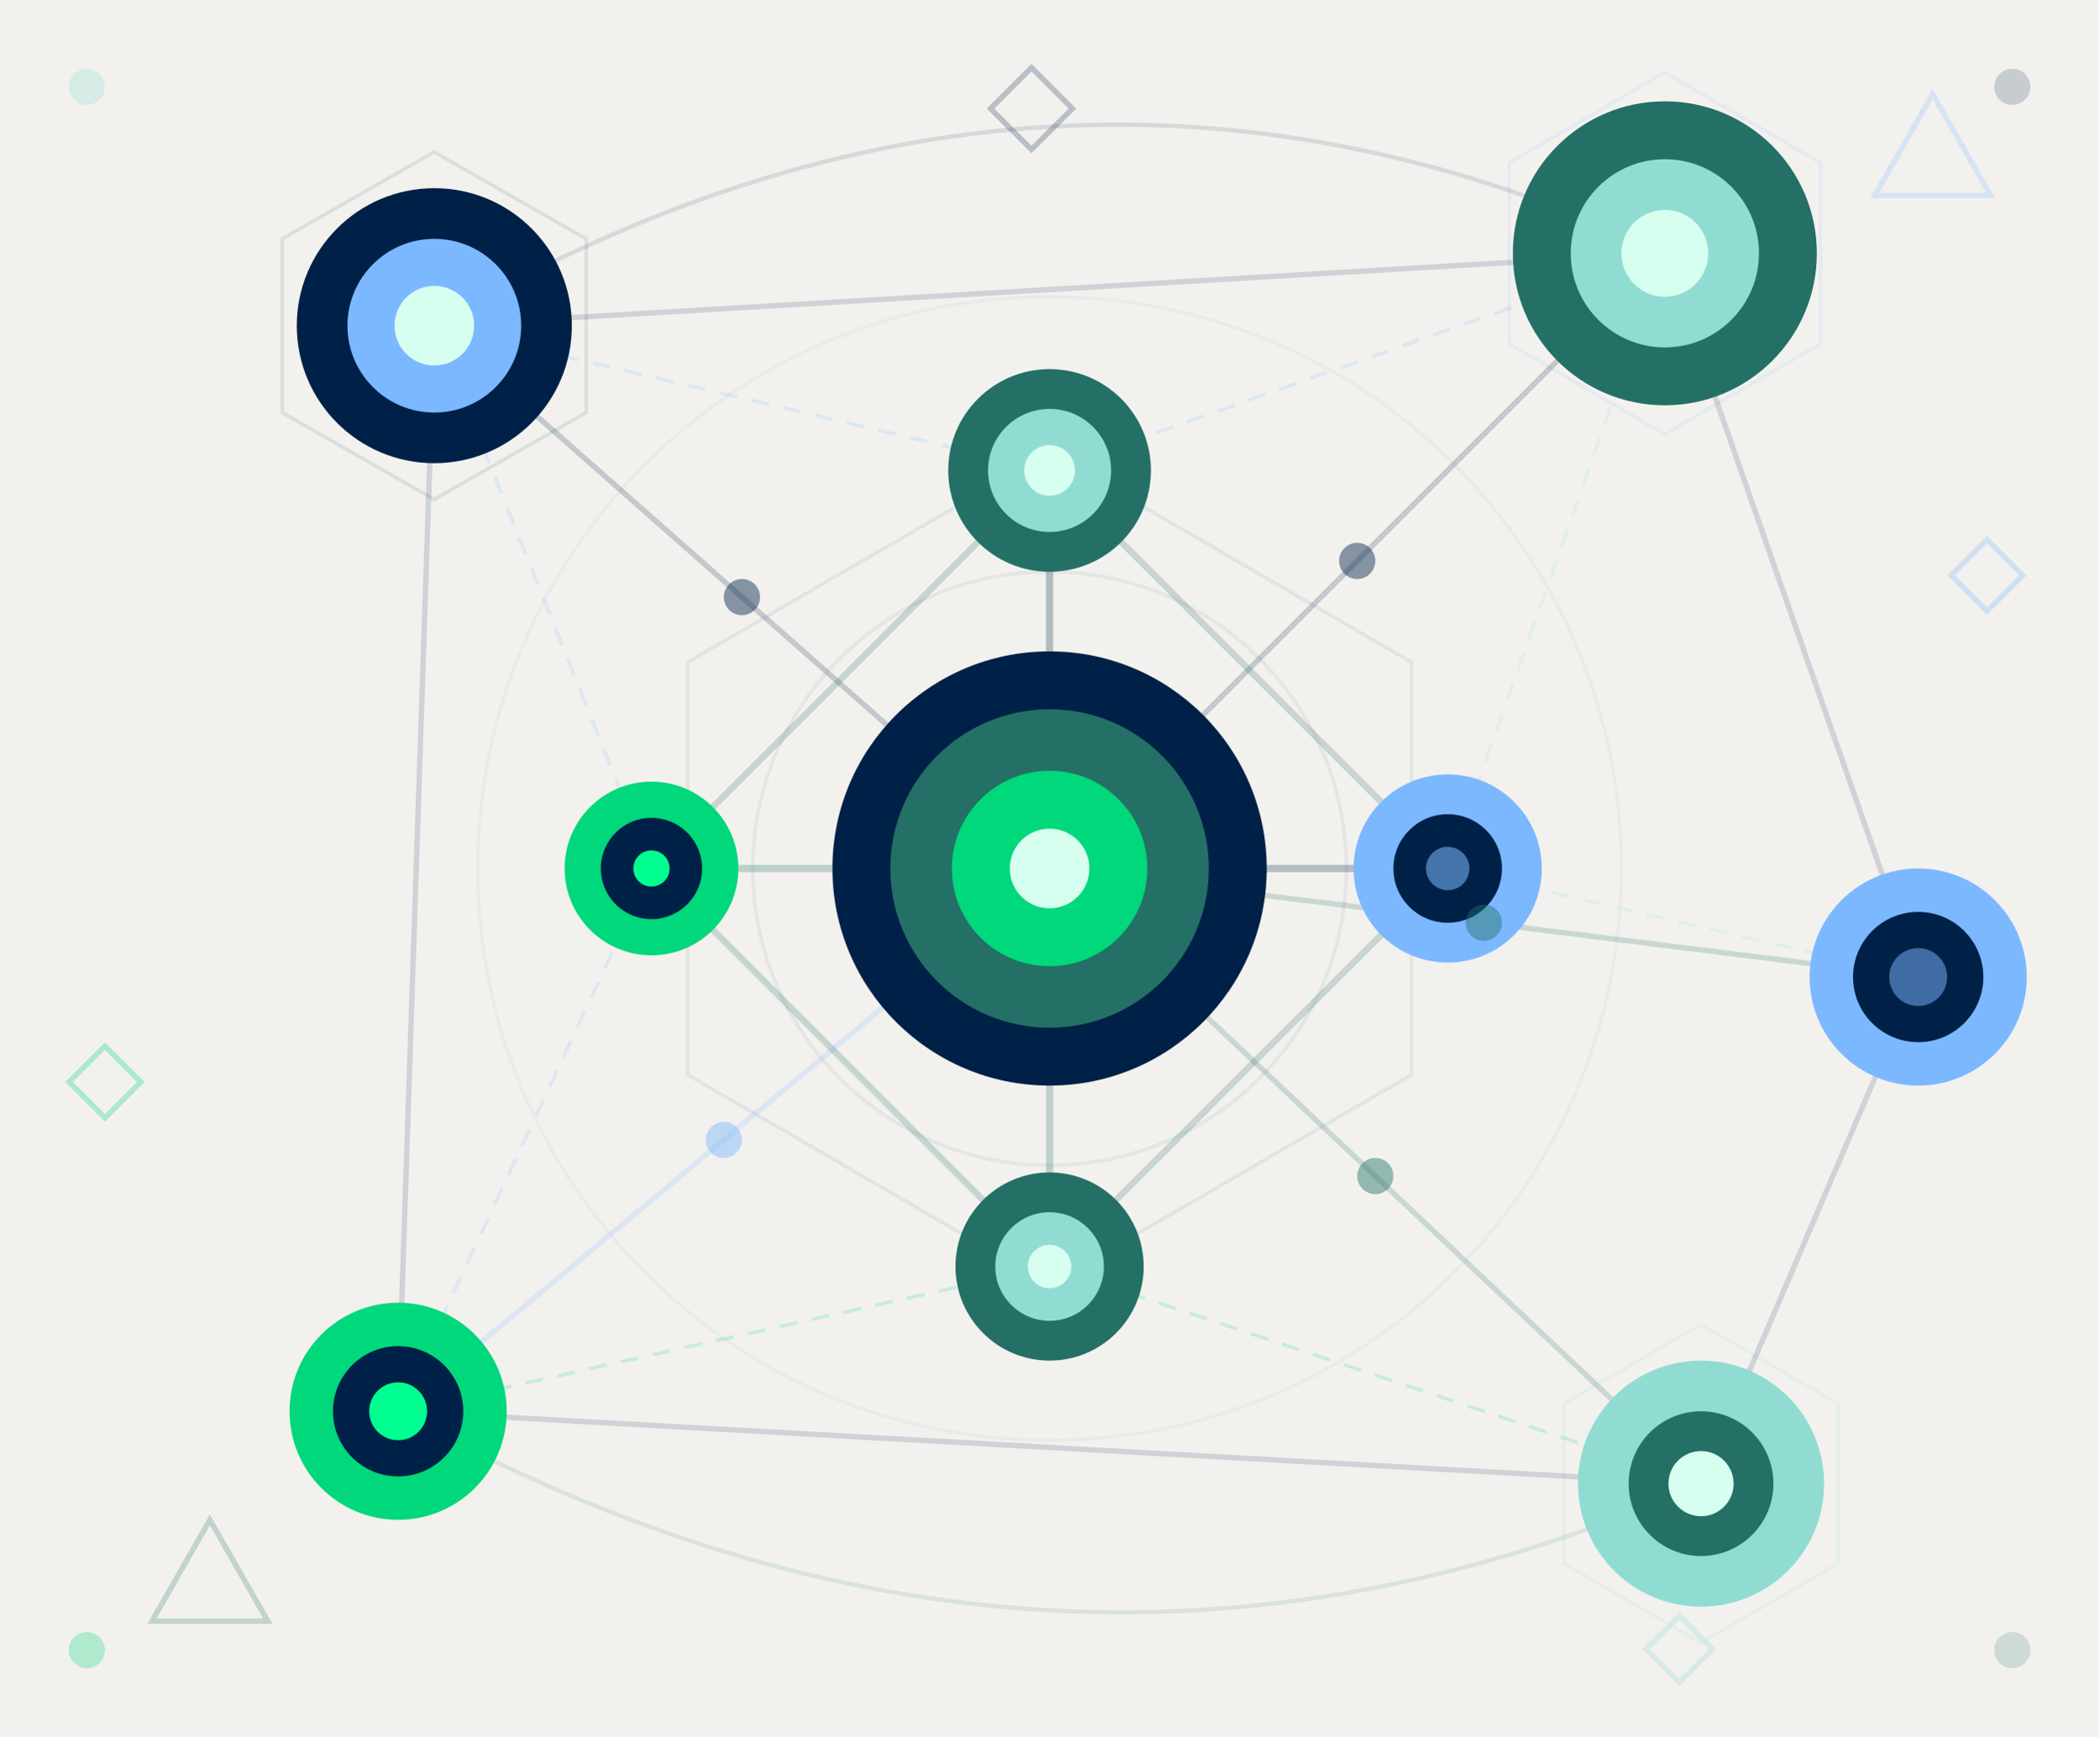
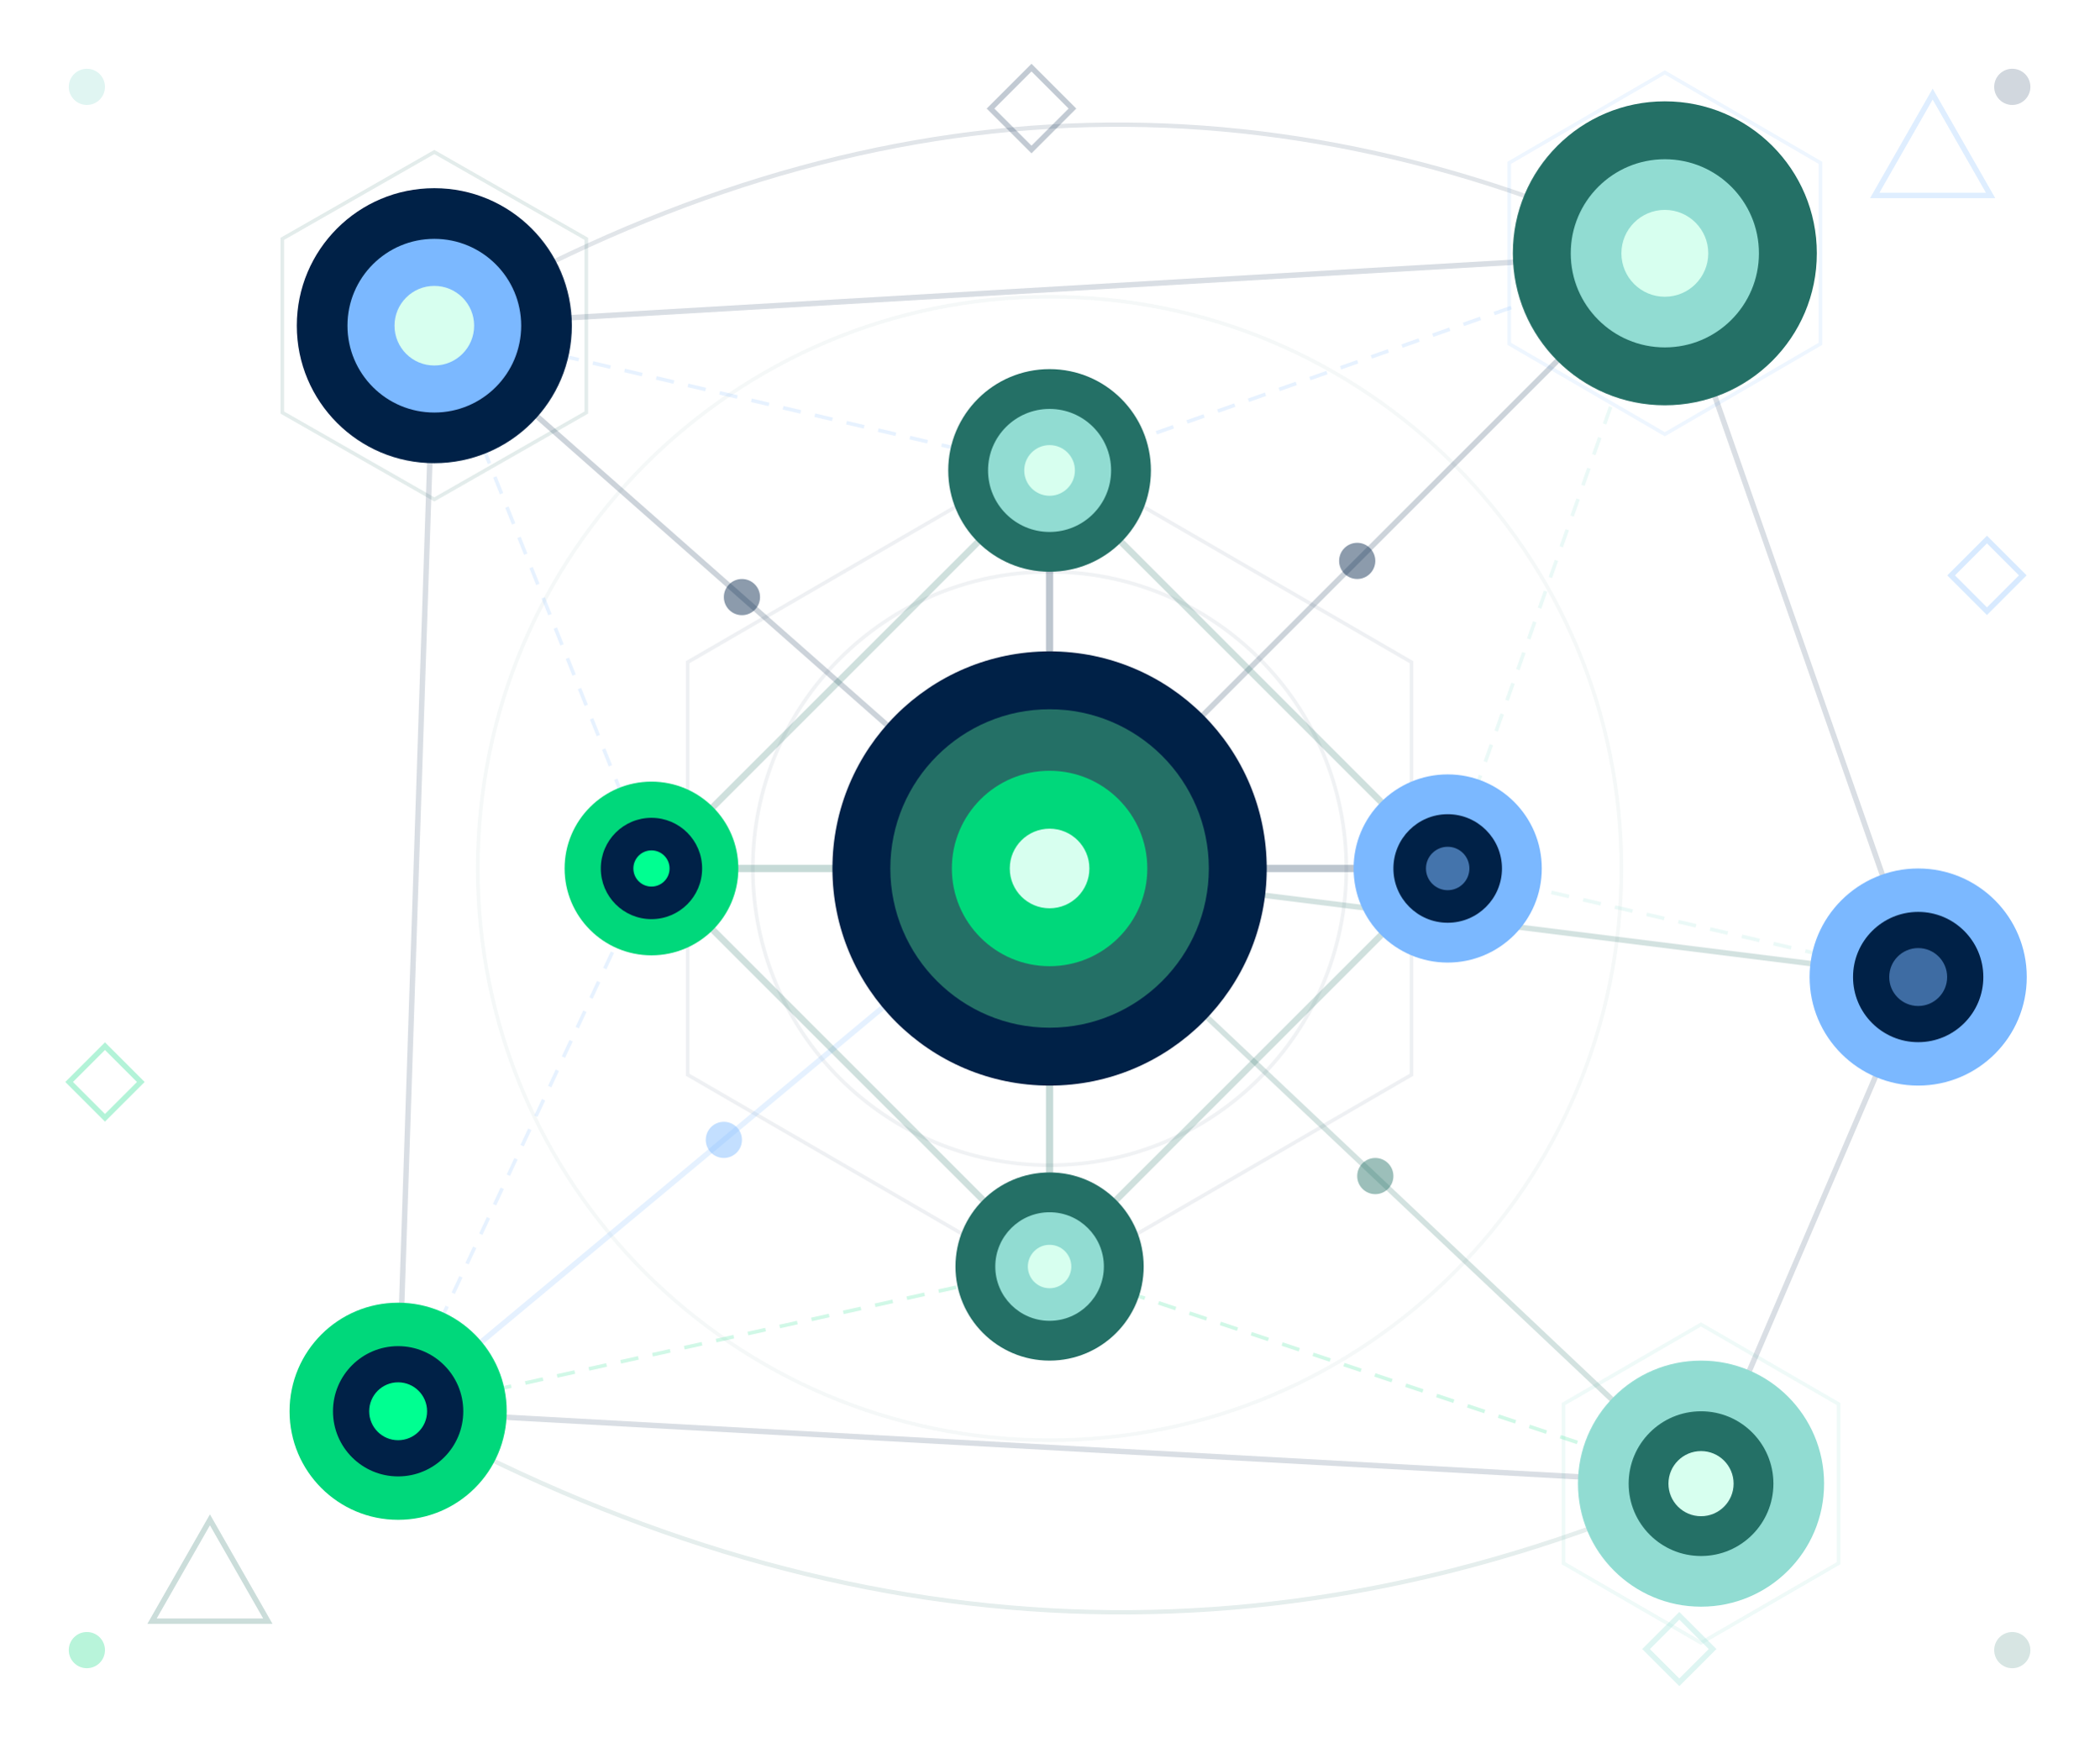
- <svg xmlns="http://www.w3.org/2000/svg" viewBox="0 0 580 480" role="img" aria-label="Abstract connected shapes and lines">
-   <rect width="580" height="480" fill="#F3F1EE" />
-   <circle cx="290" cy="240" r="82" fill="none" stroke="#002147" stroke-width="1" opacity="0.06" />
-   <circle cx="290" cy="240" r="158" fill="none" stroke="#247066" stroke-width="1" opacity="0.05" />
-   <polygon points="290,125 390,183 390,297 290,355 190,297 190,183" fill="none" stroke="#002147" stroke-width="1" opacity="0.07" />
-   <polygon points="120,42 162,66 162,114 120,138 78,114 78,66" fill="none" stroke="#247066" stroke-width="1" opacity="0.13" />
-   <polygon points="460,20 503,45 503,95 460,120 417,95 417,45" fill="none" stroke="#7BB8FF" stroke-width="1" opacity="0.13" />
-   <polygon points="470,366 508,388 508,432 470,454 432,432 432,388" fill="none" stroke="#91DCD2" stroke-width="1" opacity="0.15" />
-   <path d="M 120,90 Q 290,-10 460,70" fill="none" stroke="#002147" stroke-width="1.2" opacity="0.12" />
-   <path d="M 110,390 Q 290,490 470,410" fill="none" stroke="#247066" stroke-width="1.2" opacity="0.12" />
-   <polygon points="120,90 460,70 530,270 470,410 110,390" fill="none" stroke="#002147" stroke-width="1.5" opacity="0.15" stroke-linejoin="round" />
-   <line x1="290" y1="240" x2="120" y2="90" stroke="#002147" stroke-width="1.5" opacity="0.20" />
-   <line x1="290" y1="240" x2="460" y2="70" stroke="#002147" stroke-width="1.5" opacity="0.20" />
-   <line x1="290" y1="240" x2="530" y2="270" stroke="#247066" stroke-width="1.5" opacity="0.20" />
-   <line x1="290" y1="240" x2="470" y2="410" stroke="#247066" stroke-width="1.5" opacity="0.20" />
-   <line x1="290" y1="240" x2="110" y2="390" stroke="#7BB8FF" stroke-width="1.5" opacity="0.20" />
-   <polygon points="290,130 400,240 290,350 180,240" fill="none" stroke="#247066" stroke-width="1.8" opacity="0.22" stroke-linejoin="round" />
-   <line x1="290" y1="240" x2="290" y2="130" stroke="#002147" stroke-width="2" opacity="0.26" />
-   <line x1="290" y1="240" x2="400" y2="240" stroke="#002147" stroke-width="2" opacity="0.26" />
-   <line x1="290" y1="240" x2="290" y2="350" stroke="#247066" stroke-width="2" opacity="0.26" />
-   <line x1="290" y1="240" x2="180" y2="240" stroke="#247066" stroke-width="2" opacity="0.26" />
-   <line x1="120" y1="90" x2="290" y2="130" stroke="#7BB8FF" stroke-width="1" opacity="0.18" stroke-dasharray="5,4" />
-   <line x1="460" y1="70" x2="290" y2="130" stroke="#7BB8FF" stroke-width="1" opacity="0.18" stroke-dasharray="5,4" />
-   <line x1="460" y1="70" x2="400" y2="240" stroke="#91DCD2" stroke-width="1" opacity="0.18" stroke-dasharray="5,4" />
-   <line x1="530" y1="270" x2="400" y2="240" stroke="#91DCD2" stroke-width="1" opacity="0.18" stroke-dasharray="5,4" />
-   <line x1="470" y1="410" x2="290" y2="350" stroke="#00D87B" stroke-width="1" opacity="0.18" stroke-dasharray="5,4" />
-   <line x1="110" y1="390" x2="290" y2="350" stroke="#00D87B" stroke-width="1" opacity="0.18" stroke-dasharray="5,4" />
-   <line x1="110" y1="390" x2="180" y2="240" stroke="#7BB8FF" stroke-width="1" opacity="0.18" stroke-dasharray="5,4" />
-   <line x1="120" y1="90" x2="180" y2="240" stroke="#7BB8FF" stroke-width="1" opacity="0.18" stroke-dasharray="5,4" />
-   <circle cx="290" cy="240" r="60" fill="#002147" />
-   <circle cx="290" cy="240" r="44" fill="#247066" />
-   <circle cx="290" cy="240" r="27" fill="#00D87B" />
-   <circle cx="290" cy="240" r="11" fill="#D7FFEF" />
-   <circle cx="290" cy="130" r="28" fill="#247066" />
-   <circle cx="290" cy="130" r="17" fill="#91DCD2" />
-   <circle cx="290" cy="130" r="7" fill="#D7FFEF" />
-   <circle cx="400" cy="240" r="26" fill="#7BB8FF" />
-   <circle cx="400" cy="240" r="15" fill="#002147" />
-   <circle cx="400" cy="240" r="6" fill="#7BB8FF" opacity="0.55" />
-   <circle cx="290" cy="350" r="26" fill="#247066" />
-   <circle cx="290" cy="350" r="15" fill="#91DCD2" />
-   <circle cx="290" cy="350" r="6" fill="#D7FFEF" />
-   <circle cx="180" cy="240" r="24" fill="#00D87B" />
-   <circle cx="180" cy="240" r="14" fill="#002147" />
-   <circle cx="180" cy="240" r="5" fill="#00FF91" />
-   <circle cx="120" cy="90" r="38" fill="#002147" />
-   <circle cx="120" cy="90" r="24" fill="#7BB8FF" />
-   <circle cx="120" cy="90" r="11" fill="#D7FFEF" />
-   <circle cx="460" cy="70" r="42" fill="#247066" />
-   <circle cx="460" cy="70" r="26" fill="#91DCD2" />
-   <circle cx="460" cy="70" r="12" fill="#D7FFEF" />
-   <circle cx="530" cy="270" r="30" fill="#7BB8FF" />
-   <circle cx="530" cy="270" r="18" fill="#002147" />
-   <circle cx="530" cy="270" r="8" fill="#7BB8FF" opacity="0.50" />
-   <circle cx="470" cy="410" r="34" fill="#91DCD2" />
-   <circle cx="470" cy="410" r="20" fill="#247066" />
-   <circle cx="470" cy="410" r="9" fill="#D7FFEF" />
-   <circle cx="110" cy="390" r="30" fill="#00D87B" />
-   <circle cx="110" cy="390" r="18" fill="#002147" />
-   <circle cx="110" cy="390" r="8" fill="#00FF91" />
-   <circle cx="205" cy="165" r="5" fill="#002147" opacity="0.45" />
-   <circle cx="375" cy="155" r="5" fill="#002147" opacity="0.45" />
-   <circle cx="410" cy="255" r="5" fill="#247066" opacity="0.45" />
-   <circle cx="380" cy="325" r="5" fill="#247066" opacity="0.45" />
-   <circle cx="200" cy="315" r="5" fill="#7BB8FF" opacity="0.45" />
-   <rect x="277" y="22" width="16" height="16" fill="none" stroke="#002147" stroke-width="1.5" opacity="0.24" transform="rotate(45, 285, 30)" />
-   <rect x="542" y="152" width="14" height="14" fill="none" stroke="#7BB8FF" stroke-width="1.5" opacity="0.30" transform="rotate(45, 549, 159)" />
-   <rect x="22" y="292" width="14" height="14" fill="none" stroke="#00D87B" stroke-width="1.5" opacity="0.30" transform="rotate(45, 29, 299)" />
-   <rect x="458" y="449" width="13" height="13" fill="none" stroke="#91DCD2" stroke-width="1.5" opacity="0.30" transform="rotate(45, 464, 455)" />
-   <polygon points="42,448 58,420 74,448" fill="none" stroke="#247066" stroke-width="1.5" opacity="0.24" />
-   <polygon points="534,26 550,54 518,54" fill="none" stroke="#7BB8FF" stroke-width="1.5" opacity="0.24" />
-   <circle cx="24" cy="24" r="5" fill="#91DCD2" opacity="0.28" />
-   <circle cx="556" cy="24" r="5" fill="#002147" opacity="0.18" />
-   <circle cx="24" cy="456" r="5" fill="#00D87B" opacity="0.28" />
-   <circle cx="556" cy="456" r="5" fill="#247066" opacity="0.18" />
+ <svg xmlns="http://www.w3.org/2000/svg" width="580" height="480" viewBox="0 0 580 480" fill="none">
+   <path opacity="0.06" d="M290 322C335.287 322 372 285.287 372 240C372 194.713 335.287 158 290 158C244.713 158 208 194.713 208 240C208 285.287 244.713 322 290 322Z" stroke="#002147" />
+   <path opacity="0.05" d="M290 398C377.261 398 448 327.261 448 240C448 152.739 377.261 82 290 82C202.739 82 132 152.739 132 240C132 327.261 202.739 398 290 398Z" stroke="#247066" />
+   <path opacity="0.07" d="M290 125L390 183V297L290 355L190 297V183L290 125Z" stroke="#002147" />
+   <path opacity="0.13" d="M120 42L162 66V114L120 138L78 114V66L120 42Z" stroke="#247066" />
+   <path opacity="0.13" d="M460 20L503 45V95L460 120L417 95V45L460 20Z" stroke="#7BB8FF" />
+   <path opacity="0.15" d="M470 366L508 388V432L470 454L432 432V388L470 366Z" stroke="#91DCD2" />
+   <path opacity="0.12" d="M120 90C233.333 23.333 346.667 16.667 460 70" stroke="#002147" stroke-width="1.2" />
+   <path opacity="0.12" d="M110 390C230 456.667 350 463.333 470 410" stroke="#247066" stroke-width="1.2" />
+   <path opacity="0.15" d="M120 90L460 70L530 270L470 410L110 390L120 90Z" stroke="#002147" stroke-width="1.5" stroke-linejoin="round" />
+   <path opacity="0.2" d="M290 240L120 90" stroke="#002147" stroke-width="1.5" />
+   <path opacity="0.2" d="M290 240L460 70" stroke="#002147" stroke-width="1.5" />
+   <path opacity="0.2" d="M290 240L530 270" stroke="#247066" stroke-width="1.5" />
+   <path opacity="0.2" d="M290 240L470 410" stroke="#247066" stroke-width="1.5" />
+   <path opacity="0.2" d="M290 240L110 390" stroke="#7BB8FF" stroke-width="1.5" />
+   <path opacity="0.22" d="M290 130L400 240L290 350L180 240L290 130Z" stroke="#247066" stroke-width="1.8" stroke-linejoin="round" />
+   <path opacity="0.26" d="M290 240V130" stroke="#002147" stroke-width="2" />
+   <path opacity="0.26" d="M290 240H400" stroke="#002147" stroke-width="2" />
+   <path opacity="0.26" d="M290 240V350" stroke="#247066" stroke-width="2" />
+   <path opacity="0.26" d="M290 240H180" stroke="#247066" stroke-width="2" />
+   <path opacity="0.18" d="M120 90L290 130" stroke="#7BB8FF" stroke-dasharray="5 4" />
+   <path opacity="0.18" d="M460 70L290 130" stroke="#7BB8FF" stroke-dasharray="5 4" />
+   <path opacity="0.18" d="M460 70L400 240" stroke="#91DCD2" stroke-dasharray="5 4" />
+   <path opacity="0.18" d="M530 270L400 240" stroke="#91DCD2" stroke-dasharray="5 4" />
+   <path opacity="0.18" d="M470 410L290 350" stroke="#00D87B" stroke-dasharray="5 4" />
+   <path opacity="0.18" d="M110 390L290 350" stroke="#00D87B" stroke-dasharray="5 4" />
+   <path opacity="0.18" d="M110 390L180 240" stroke="#7BB8FF" stroke-dasharray="5 4" />
+   <path opacity="0.18" d="M120 90L180 240" stroke="#7BB8FF" stroke-dasharray="5 4" />
+   <path d="M290 300C323.137 300 350 273.137 350 240C350 206.863 323.137 180 290 180C256.863 180 230 206.863 230 240C230 273.137 256.863 300 290 300Z" fill="#002147" />
+   <path d="M290 284C314.301 284 334 264.301 334 240C334 215.699 314.301 196 290 196C265.699 196 246 215.699 246 240C246 264.301 265.699 284 290 284Z" fill="#247066" />
+   <path d="M290 267C304.912 267 317 254.912 317 240C317 225.088 304.912 213 290 213C275.088 213 263 225.088 263 240C263 254.912 275.088 267 290 267Z" fill="#00D87B" />
+   <path d="M290 251C296.075 251 301 246.075 301 240C301 233.925 296.075 229 290 229C283.925 229 279 233.925 279 240C279 246.075 283.925 251 290 251Z" fill="#D7FFEF" />
+   <path d="M290 158C305.464 158 318 145.464 318 130C318 114.536 305.464 102 290 102C274.536 102 262 114.536 262 130C262 145.464 274.536 158 290 158Z" fill="#247066" />
+   <path d="M290 147C299.389 147 307 139.389 307 130C307 120.611 299.389 113 290 113C280.611 113 273 120.611 273 130C273 139.389 280.611 147 290 147Z" fill="#91DCD2" />
+   <path d="M290 137C293.866 137 297 133.866 297 130C297 126.134 293.866 123 290 123C286.134 123 283 126.134 283 130C283 133.866 286.134 137 290 137Z" fill="#D7FFEF" />
+   <path d="M400 266C414.359 266 426 254.359 426 240C426 225.641 414.359 214 400 214C385.641 214 374 225.641 374 240C374 254.359 385.641 266 400 266Z" fill="#7BB8FF" />
+   <path d="M400 255C408.284 255 415 248.284 415 240C415 231.716 408.284 225 400 225C391.716 225 385 231.716 385 240C385 248.284 391.716 255 400 255Z" fill="#002147" />
+   <path opacity="0.55" d="M400 246C403.314 246 406 243.314 406 240C406 236.686 403.314 234 400 234C396.686 234 394 236.686 394 240C394 243.314 396.686 246 400 246Z" fill="#7BB8FF" />
+   <path d="M290 376C304.359 376 316 364.359 316 350C316 335.641 304.359 324 290 324C275.641 324 264 335.641 264 350C264 364.359 275.641 376 290 376Z" fill="#247066" />
+   <path d="M290 365C298.284 365 305 358.284 305 350C305 341.716 298.284 335 290 335C281.716 335 275 341.716 275 350C275 358.284 281.716 365 290 365Z" fill="#91DCD2" />
+   <path d="M290 356C293.314 356 296 353.314 296 350C296 346.686 293.314 344 290 344C286.686 344 284 346.686 284 350C284 353.314 286.686 356 290 356Z" fill="#D7FFEF" />
+   <path d="M180 264C193.255 264 204 253.255 204 240C204 226.745 193.255 216 180 216C166.745 216 156 226.745 156 240C156 253.255 166.745 264 180 264Z" fill="#00D87B" />
+   <path d="M180 254C187.732 254 194 247.732 194 240C194 232.268 187.732 226 180 226C172.268 226 166 232.268 166 240C166 247.732 172.268 254 180 254Z" fill="#002147" />
+   <path d="M180 245C182.761 245 185 242.761 185 240C185 237.239 182.761 235 180 235C177.239 235 175 237.239 175 240C175 242.761 177.239 245 180 245Z" fill="#00FF91" />
+   <path d="M120 128C140.987 128 158 110.987 158 90C158 69.013 140.987 52 120 52C99.013 52 82 69.013 82 90C82 110.987 99.013 128 120 128Z" fill="#002147" />
+   <path d="M120 114C133.255 114 144 103.255 144 90C144 76.745 133.255 66 120 66C106.745 66 96 76.745 96 90C96 103.255 106.745 114 120 114Z" fill="#7BB8FF" />
+   <path d="M120 101C126.075 101 131 96.075 131 90C131 83.925 126.075 79 120 79C113.925 79 109 83.925 109 90C109 96.075 113.925 101 120 101Z" fill="#D7FFEF" />
+   <path d="M460 112C483.196 112 502 93.196 502 70C502 46.804 483.196 28 460 28C436.804 28 418 46.804 418 70C418 93.196 436.804 112 460 112Z" fill="#247066" />
+   <path d="M460 96C474.359 96 486 84.359 486 70C486 55.641 474.359 44 460 44C445.641 44 434 55.641 434 70C434 84.359 445.641 96 460 96Z" fill="#91DCD2" />
+   <path d="M460 82C466.627 82 472 76.627 472 70C472 63.373 466.627 58 460 58C453.373 58 448 63.373 448 70C448 76.627 453.373 82 460 82Z" fill="#D7FFEF" />
+   <path d="M530 300C546.569 300 560 286.569 560 270C560 253.431 546.569 240 530 240C513.431 240 500 253.431 500 270C500 286.569 513.431 300 530 300Z" fill="#7BB8FF" />
+   <path d="M530 288C539.941 288 548 279.941 548 270C548 260.059 539.941 252 530 252C520.059 252 512 260.059 512 270C512 279.941 520.059 288 530 288Z" fill="#002147" />
+   <path opacity="0.5" d="M530 278C534.418 278 538 274.418 538 270C538 265.582 534.418 262 530 262C525.582 262 522 265.582 522 270C522 274.418 525.582 278 530 278Z" fill="#7BB8FF" />
+   <path d="M470 444C488.778 444 504 428.778 504 410C504 391.222 488.778 376 470 376C451.222 376 436 391.222 436 410C436 428.778 451.222 444 470 444Z" fill="#91DCD2" />
+   <path d="M470 430C481.046 430 490 421.046 490 410C490 398.954 481.046 390 470 390C458.954 390 450 398.954 450 410C450 421.046 458.954 430 470 430Z" fill="#247066" />
+   <path d="M470 419C474.971 419 479 414.971 479 410C479 405.029 474.971 401 470 401C465.029 401 461 405.029 461 410C461 414.971 465.029 419 470 419Z" fill="#D7FFEF" />
+   <path d="M110 420C126.569 420 140 406.569 140 390C140 373.431 126.569 360 110 360C93.431 360 80 373.431 80 390C80 406.569 93.431 420 110 420Z" fill="#00D87B" />
+   <path d="M110 408C119.941 408 128 399.941 128 390C128 380.059 119.941 372 110 372C100.059 372 92 380.059 92 390C92 399.941 100.059 408 110 408Z" fill="#002147" />
+   <path d="M110 398C114.418 398 118 394.418 118 390C118 385.582 114.418 382 110 382C105.582 382 102 385.582 102 390C102 394.418 105.582 398 110 398Z" fill="#00FF91" />
+   <path opacity="0.45" d="M205 170C207.761 170 210 167.761 210 165C210 162.239 207.761 160 205 160C202.239 160 200 162.239 200 165C200 167.761 202.239 170 205 170Z" fill="#002147" />
+   <path opacity="0.45" d="M375 160C377.761 160 380 157.761 380 155C380 152.239 377.761 150 375 150C372.239 150 370 152.239 370 155C370 157.761 372.239 160 375 160Z" fill="#002147" />
+   <path opacity="0.45" d="M380 330C382.761 330 385 327.761 385 325C385 322.239 382.761 320 380 320C377.239 320 375 322.239 375 325C375 327.761 377.239 330 380 330Z" fill="#247066" />
+   <path opacity="0.45" d="M200 320C202.761 320 205 317.761 205 315C205 312.239 202.761 310 200 310C197.239 310 195 312.239 195 315C195 317.761 197.239 320 200 320Z" fill="#7BB8FF" />
+   <path opacity="0.24" d="M296.314 30L285 18.686L273.686 30L285 41.314L296.314 30Z" stroke="#002147" stroke-width="1.5" />
+   <path opacity="0.3" d="M558.899 159L549 149.101L539.101 159L549 168.9L558.899 159Z" stroke="#7BB8FF" stroke-width="1.5" />
+   <path opacity="0.3" d="M38.9 299L29 289.1L19.101 299L29 308.899L38.9 299Z" stroke="#00D87B" stroke-width="1.5" />
+   <path opacity="0.3" d="M473.192 455.707L464 446.515L454.808 455.707L464 464.899L473.192 455.707Z" stroke="#91DCD2" stroke-width="1.5" />
+   <path opacity="0.24" d="M42 448L58 420L74 448H42Z" stroke="#247066" stroke-width="1.5" />
+   <path opacity="0.24" d="M534 26L550 54H518L534 26Z" stroke="#7BB8FF" stroke-width="1.5" />
+   <path opacity="0.28" d="M24 29C26.761 29 29 26.761 29 24C29 21.239 26.761 19 24 19C21.239 19 19 21.239 19 24C19 26.761 21.239 29 24 29Z" fill="#91DCD2" />
+   <path opacity="0.18" d="M556 29C558.761 29 561 26.761 561 24C561 21.239 558.761 19 556 19C553.239 19 551 21.239 551 24C551 26.761 553.239 29 556 29Z" fill="#002147" />
+   <path opacity="0.28" d="M24 461C26.761 461 29 458.761 29 456C29 453.239 26.761 451 24 451C21.239 451 19 453.239 19 456C19 458.761 21.239 461 24 461Z" fill="#00D87B" />
+   <path opacity="0.18" d="M556 461C558.761 461 561 458.761 561 456C561 453.239 558.761 451 556 451C553.239 451 551 453.239 551 456C551 458.761 553.239 461 556 461Z" fill="#247066" />
</svg>
